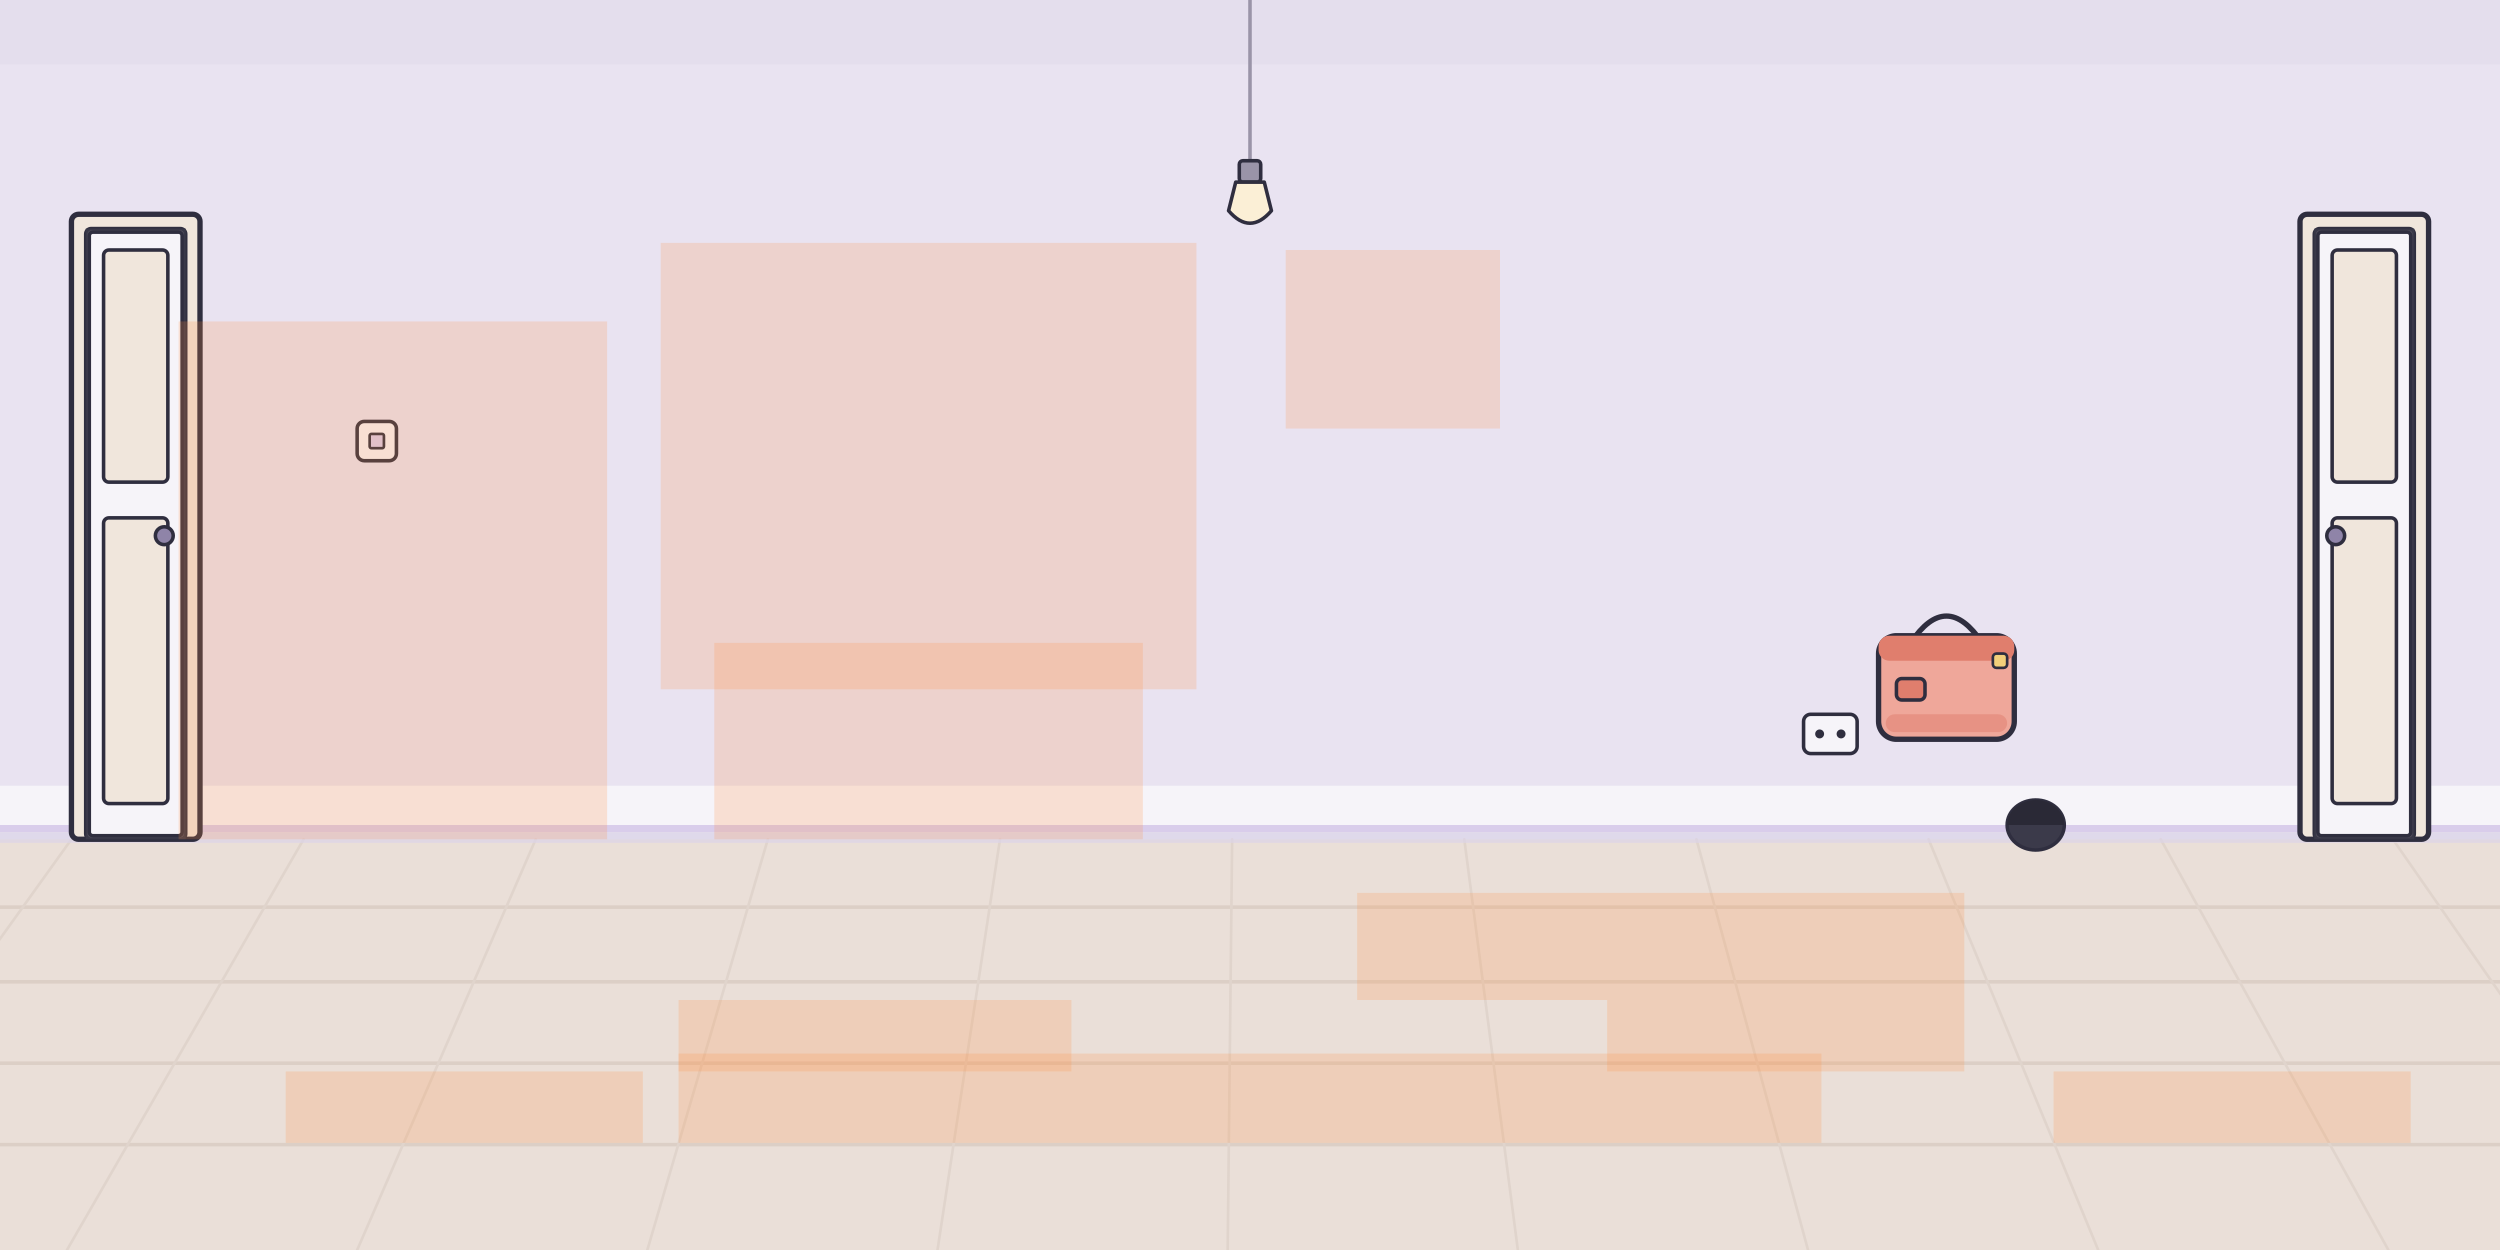
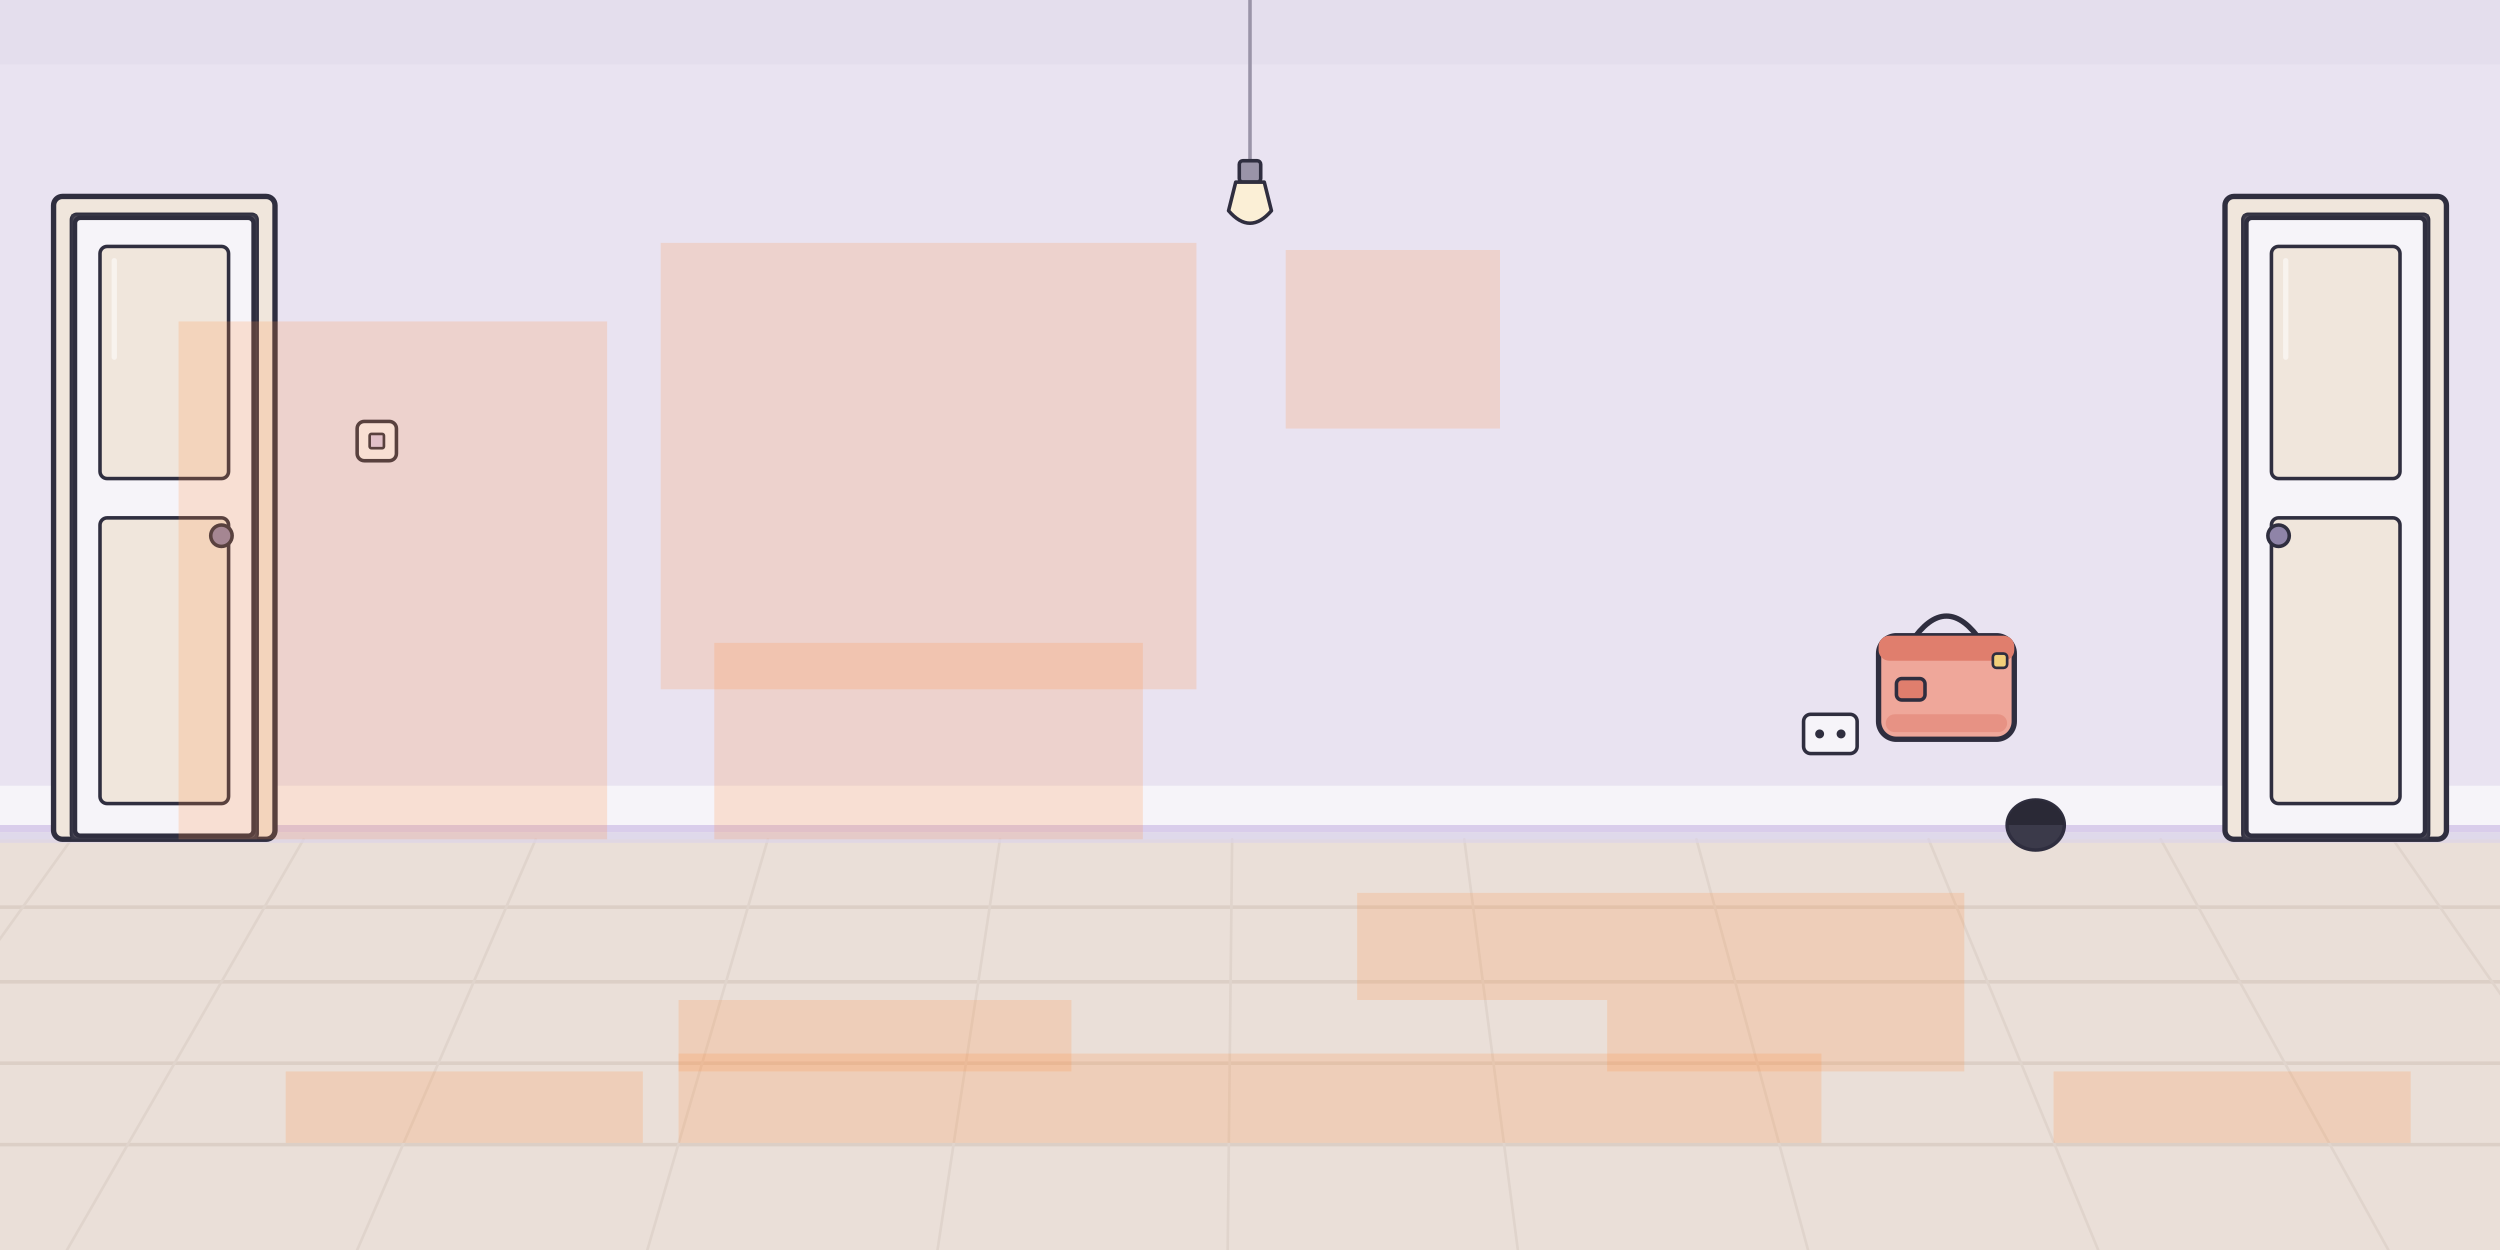
<svg xmlns="http://www.w3.org/2000/svg" viewBox="0 0 1400 700" width="1400" height="700">
  <g id="stěna">
    <rect x="0" y="0" width="1400" height="470" fill="#E9E3F1" stroke="none" />
    <rect x="0" y="0" width="1400" height="36" fill="#E1DAEB" stroke="none" opacity="0.6" />
  </g>
  <g id="podlaha">
    <rect x="0" y="470" width="1400" height="230" fill="#EADFD8" stroke="none" />
    <path d="M 0 508 L 1400 508" stroke="#DCCFC6" stroke-width="2" stroke-linejoin="round" stroke-linecap="round" />
    <path d="M 0 549.8 L 1400 549.8" stroke="#DCCFC6" stroke-width="2" stroke-linejoin="round" stroke-linecap="round" />
    <path d="M 0 595.4 L 1400 595.4" stroke="#DCCFC6" stroke-width="2" stroke-linejoin="round" stroke-linecap="round" />
    <path d="M 0 641 L 1400 641" stroke="#DCCFC6" stroke-width="2" stroke-linejoin="round" stroke-linecap="round" />
    <path d="M 40 470 L -125 700" stroke="#E0D4CC" stroke-width="1.5" stroke-linejoin="round" stroke-linecap="round" />
    <path d="M 170 470 L 37.5 700" stroke="#E0D4CC" stroke-width="1.5" stroke-linejoin="round" stroke-linecap="round" />
    <path d="M 300 470 L 200 700" stroke="#E0D4CC" stroke-width="1.5" stroke-linejoin="round" stroke-linecap="round" />
    <path d="M 430 470 L 362.5 700" stroke="#E0D4CC" stroke-width="1.5" stroke-linejoin="round" stroke-linecap="round" />
    <path d="M 560 470 L 525 700" stroke="#E0D4CC" stroke-width="1.5" stroke-linejoin="round" stroke-linecap="round" />
    <path d="M 690 470 L 687.5 700" stroke="#E0D4CC" stroke-width="1.5" stroke-linejoin="round" stroke-linecap="round" />
    <path d="M 820 470 L 850 700" stroke="#E0D4CC" stroke-width="1.5" stroke-linejoin="round" stroke-linecap="round" />
    <path d="M 950 470 L 1012.5 700" stroke="#E0D4CC" stroke-width="1.5" stroke-linejoin="round" stroke-linecap="round" />
    <path d="M 1080 470 L 1175 700" stroke="#E0D4CC" stroke-width="1.5" stroke-linejoin="round" stroke-linecap="round" />
    <path d="M 1210 470 L 1337.5 700" stroke="#E0D4CC" stroke-width="1.5" stroke-linejoin="round" stroke-linecap="round" />
    <path d="M 1340 470 L 1500 700" stroke="#E0D4CC" stroke-width="1.5" stroke-linejoin="round" stroke-linecap="round" />
    <path d="M 1470 470 L 1662.5 700" stroke="#E0D4CC" stroke-width="1.5" stroke-linejoin="round" stroke-linecap="round" />
  </g>
  <g id="lišta">
    <rect x="0" y="440" width="1400" height="26" fill="#F6F4F9" stroke="none" />
    <rect x="0" y="462" width="1400" height="4" fill="#D9CDEB" stroke="none" />
    <rect x="0" y="466" width="1400" height="6" fill="#DCD4E8" stroke="none" opacity="0.7" />
  </g>
  <g id="rám levý">
-     <rect x="40" y="120" width="72" height="350" rx="4" fill="#F0E6DC" stroke="#2F2E3F" stroke-width="3" stroke-linejoin="round" stroke-linecap="round" />
-     <rect x="48" y="128" width="56" height="342" rx="3" fill="#D8C7C0" stroke="#2F2E3F" stroke-width="2" stroke-linejoin="round" stroke-linecap="round" />
-     <rect x="48" y="128" width="56" height="342" fill="#3B3A4A" stroke="none" opacity="0.85" />
+     <rect x="30" y="110" width="124" height="360" rx="5" fill="#F0E6DC" stroke="#2F2E3F" stroke-width="3" stroke-linejoin="round" stroke-linecap="round" />
+     <rect x="40" y="120" width="104" height="350" rx="3" fill="#D8C7C0" stroke="#2F2E3F" stroke-width="2" stroke-linejoin="round" stroke-linecap="round" />
+     <rect x="40" y="120" width="104" height="350" fill="#3B3A4A" stroke="none" opacity="0.85" />
  </g>
  <g id="křídlo levé">
-     <rect x="50" y="130" width="52" height="338" rx="2" fill="#F6F4F9" stroke="#2F2E3F" stroke-width="2" stroke-linejoin="round" stroke-linecap="round" />
-     <rect x="58" y="140" width="36" height="130" rx="3" fill="#F0E6DC" stroke="#2F2E3F" stroke-width="2" stroke-linejoin="round" stroke-linecap="round" />
-     <rect x="58" y="290" width="36" height="160" rx="3" fill="#F0E6DC" stroke="#2F2E3F" stroke-width="2" stroke-linejoin="round" stroke-linecap="round" />
-     <circle cx="92" cy="300" r="5" fill="#8F84A8" stroke="#2F2E3F" stroke-width="2" stroke-linejoin="round" stroke-linecap="round" />
+     <rect x="42" y="122" width="100" height="346" rx="3" fill="#F6F4F9" stroke="#2F2E3F" stroke-width="2.5" stroke-linejoin="round" stroke-linecap="round" />
+     <rect x="56" y="138" width="72" height="130" rx="4" fill="#F0E6DC" stroke="#2F2E3F" stroke-width="2" stroke-linejoin="round" stroke-linecap="round" />
+     <rect x="56" y="290" width="72" height="160" rx="4" fill="#F0E6DC" stroke="#2F2E3F" stroke-width="2" stroke-linejoin="round" stroke-linecap="round" />
+     <circle cx="124" cy="300" r="6" fill="#8F84A8" stroke="#2F2E3F" stroke-width="2" stroke-linejoin="round" stroke-linecap="round" />
+     <path d="M 64 146 L 64 200" fill="none" stroke="#FFFFFF" stroke-width="3" stroke-linejoin="round" stroke-linecap="round" opacity="0.5" />
  </g>
  <g id="rám pravý">
-     <rect x="1288" y="120" width="72" height="350" rx="4" fill="#F0E6DC" stroke="#2F2E3F" stroke-width="3" stroke-linejoin="round" stroke-linecap="round" />
-     <rect x="1296" y="128" width="56" height="342" rx="3" fill="#D8C7C0" stroke="#2F2E3F" stroke-width="2" stroke-linejoin="round" stroke-linecap="round" />
-     <rect x="1296" y="128" width="56" height="342" fill="#3B3A4A" stroke="none" opacity="0.85" />
+     <rect x="1246" y="110" width="124" height="360" rx="5" fill="#F0E6DC" stroke="#2F2E3F" stroke-width="3" stroke-linejoin="round" stroke-linecap="round" />
+     <rect x="1256" y="120" width="104" height="350" rx="3" fill="#D8C7C0" stroke="#2F2E3F" stroke-width="2" stroke-linejoin="round" stroke-linecap="round" />
+     <rect x="1256" y="120" width="104" height="350" fill="#3B3A4A" stroke="none" opacity="0.85" />
  </g>
  <g id="křídlo pravé">
-     <rect x="1298" y="130" width="52" height="338" rx="2" fill="#F6F4F9" stroke="#2F2E3F" stroke-width="2" stroke-linejoin="round" stroke-linecap="round" />
-     <rect x="1306" y="140" width="36" height="130" rx="3" fill="#F0E6DC" stroke="#2F2E3F" stroke-width="2" stroke-linejoin="round" stroke-linecap="round" />
-     <rect x="1306" y="290" width="36" height="160" rx="3" fill="#F0E6DC" stroke="#2F2E3F" stroke-width="2" stroke-linejoin="round" stroke-linecap="round" />
-     <circle cx="1308" cy="300" r="5" fill="#8F84A8" stroke="#2F2E3F" stroke-width="2" stroke-linejoin="round" stroke-linecap="round" />
+     <rect x="1258" y="122" width="100" height="346" rx="3" fill="#F6F4F9" stroke="#2F2E3F" stroke-width="2.5" stroke-linejoin="round" stroke-linecap="round" />
+     <rect x="1272" y="138" width="72" height="130" rx="4" fill="#F0E6DC" stroke="#2F2E3F" stroke-width="2" stroke-linejoin="round" stroke-linecap="round" />
+     <rect x="1272" y="290" width="72" height="160" rx="4" fill="#F0E6DC" stroke="#2F2E3F" stroke-width="2" stroke-linejoin="round" stroke-linecap="round" />
+     <circle cx="1276" cy="300" r="6" fill="#8F84A8" stroke="#2F2E3F" stroke-width="2" stroke-linejoin="round" stroke-linecap="round" />
+     <path d="M 1280 146 L 1280 200" fill="none" stroke="#FFFFFF" stroke-width="3" stroke-linejoin="round" stroke-linecap="round" opacity="0.5" />
  </g>
  <g id="díra">
    <ellipse cx="1140" cy="462" rx="16" ry="14" fill="#3B3A4A" stroke="#2F2E3F" stroke-width="2" stroke-linejoin="round" stroke-linecap="round" />
    <path d="M 1124 462 A 16 14 0 0 1 1156 462 Z" fill="#2A2936" stroke="none" />
  </g>
  <g id="žárovka">
    <path d="M 700 0 L 700 92" stroke="#9A94A8" stroke-width="2" stroke-linejoin="round" stroke-linecap="round" />
    <rect x="694" y="90" width="12" height="12" rx="2" fill="#9A94A8" stroke="#2F2E3F" stroke-width="2" stroke-linejoin="round" stroke-linecap="round" />
    <path d="M 692 102 L 708 102 L 712 118 Q 700 132 688 118 Z" fill="#FBEFD6" stroke="#2F2E3F" stroke-width="2" stroke-linejoin="round" stroke-linecap="round" />
  </g>
  <g id="vypínač">
    <rect x="200" y="236" width="22" height="22" rx="4" fill="#F6F4F9" stroke="#2F2E3F" stroke-width="2" stroke-linejoin="round" stroke-linecap="round" />
    <rect x="207" y="243" width="8" height="8" rx="1" fill="#D9CDEB" stroke="#2F2E3F" stroke-width="1.5" stroke-linejoin="round" stroke-linecap="round" />
  </g>
  <g id="zásuvka">
    <rect x="1010" y="400" width="30" height="22" rx="4" fill="#F6F4F9" stroke="#2F2E3F" stroke-width="2" stroke-linejoin="round" stroke-linecap="round" />
    <circle cx="1019" cy="411" r="2.5" fill="#2F2E3F" stroke="none" />
    <circle cx="1031" cy="411" r="2.5" fill="#2F2E3F" stroke="none" />
  </g>
  <g id="taška">
    <path d="M 1070 360 Q 1090 330 1110 360" fill="none" stroke="#2F2E3F" stroke-width="3" stroke-linejoin="round" stroke-linecap="round" />
    <rect x="1052" y="356" width="76" height="58" rx="10" fill="#EFA79A" stroke="#2F2E3F" stroke-width="3" stroke-linejoin="round" stroke-linecap="round" />
    <rect x="1052" y="356" width="76" height="14" rx="6" fill="#E07E6D" stroke="none" />
    <rect x="1062" y="380" width="16" height="12" rx="3" fill="#E07E6D" stroke="#2F2E3F" stroke-width="2" stroke-linejoin="round" stroke-linecap="round" />
    <rect x="1116" y="366" width="8" height="8" rx="2" fill="#F2CF7A" stroke="#2F2E3F" stroke-width="1.5" stroke-linejoin="round" stroke-linecap="round" />
    <rect x="1056" y="400" width="68" height="10" rx="5" fill="#E07E6D" stroke="none" opacity="0.5" />
  </g>
  <rect id="@slot okno" x="370" y="136" width="300" height="250" fill="#FF8C3D" opacity="0.2" />
  <rect id="@slot velký kus" x="760" y="500" width="340" height="60" fill="#FF8C3D" opacity="0.2" />
  <rect id="@slot malý kus" x="380" y="560" width="220" height="40" fill="#FF8C3D" opacity="0.2" />
  <rect id="@slot police" x="100" y="180" width="240" height="290" fill="#FF8C3D" opacity="0.2" />
  <rect id="@slot obrazy" x="720" y="140" width="120" height="100" fill="#FF8C3D" opacity="0.2" />
  <rect id="@slot pelíšek" x="900" y="560" width="200" height="40" fill="#FF8C3D" opacity="0.2" />
  <rect id="@slot koberec" x="380" y="590" width="640" height="50" fill="#FF8C3D" opacity="0.2" />
  <rect id="@slot lampa" x="400" y="360" width="240" height="110" fill="#FF8C3D" opacity="0.2" />
  <rect id="@slot hračka 1" x="160" y="600" width="200" height="40" fill="#FF8C3D" opacity="0.2" />
  <rect id="@slot hračka 2" x="1150" y="600" width="200" height="40" fill="#FF8C3D" opacity="0.2" />
</svg>
